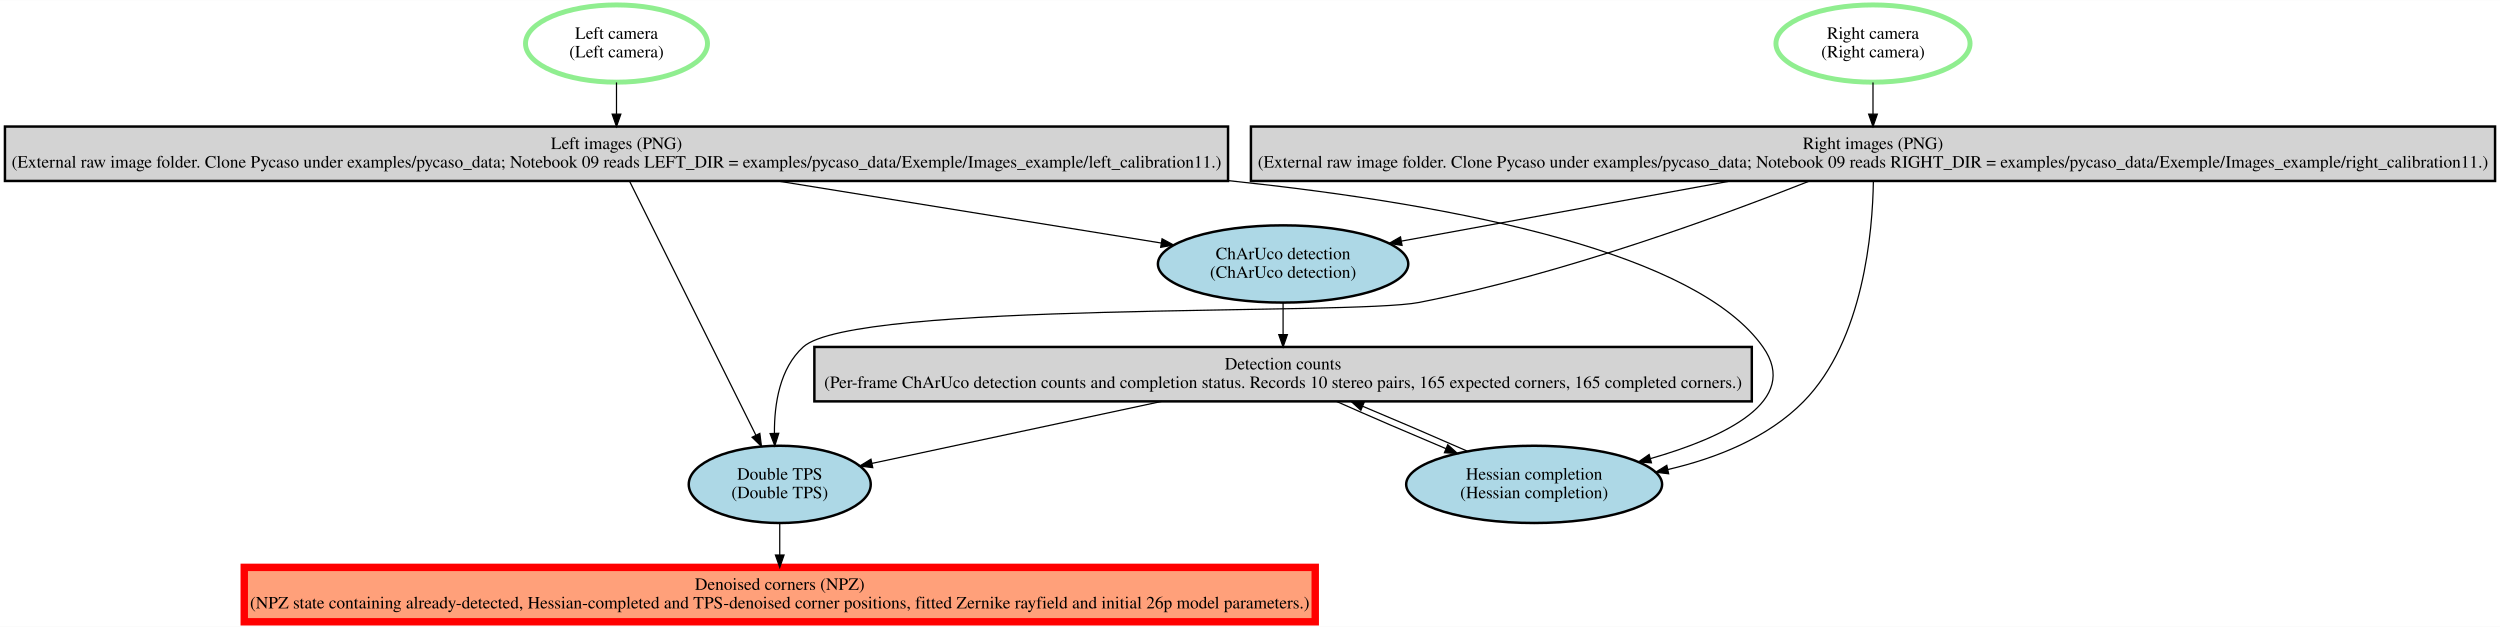
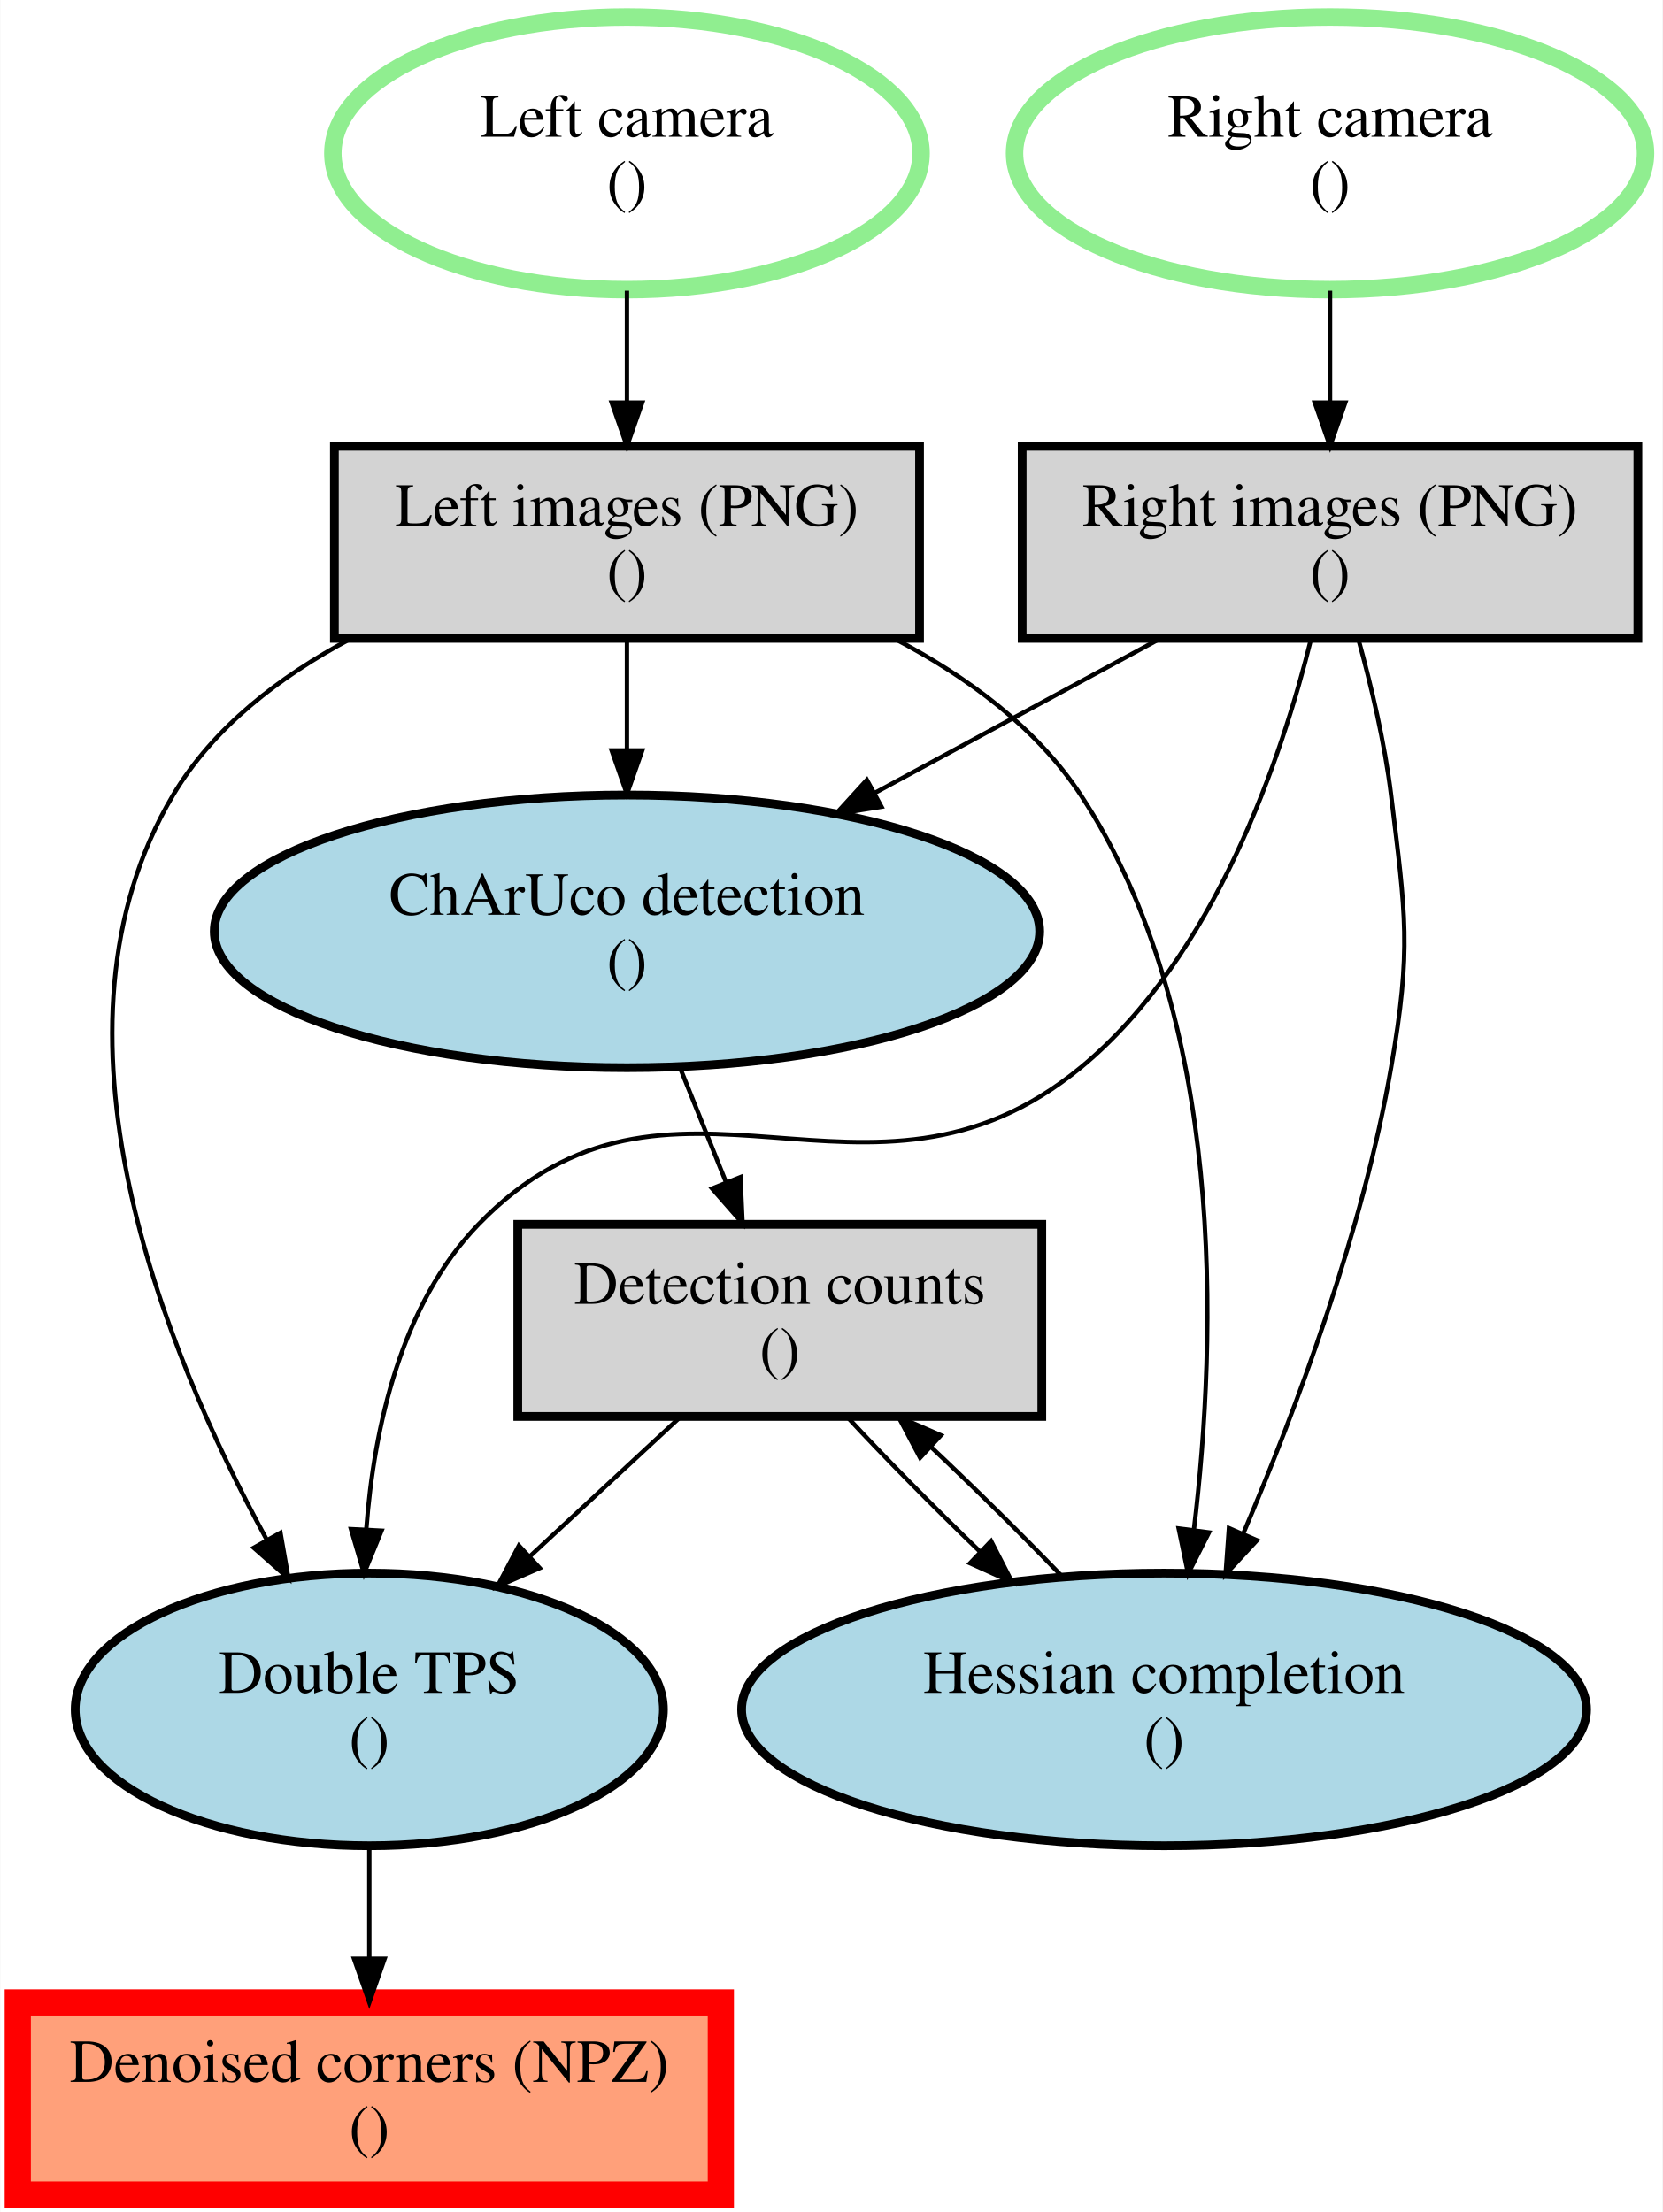
- <svg xmlns="http://www.w3.org/2000/svg" width="2022pt" height="507pt" viewBox="0.00 0.00 2021.50 506.68">
+ <svg xmlns="http://www.w3.org/2000/svg" width="381pt" height="507pt" viewBox="0.00 0.00 380.62 506.68">
  <g id="graph0" class="graph" transform="scale(1 1) rotate(0) translate(4 502.68)">
-     <polygon fill="white" stroke="transparent" points="-4,4 -4,-502.68 2017.5,-502.68 2017.5,4 -4,4" />
+     <polygon fill="white" stroke="transparent" points="-4,4 -4,-502.68 376.62,-502.68 376.62,4 -4,4" />
    <g id="node1" class="node">
-       <ellipse fill="white" stroke="lightgreen" stroke-width="4" cx="494.5" cy="-467.56" rx="73.58" ry="31.23" />
-       <text text-anchor="middle" x="494.5" y="-471.36" font-family="Times,serif" font-size="14.00">Left camera</text>
-       <text text-anchor="middle" x="494.5" y="-456.36" font-family="Times,serif" font-size="14.00">(Left camera)</text>
+       <ellipse fill="white" stroke="lightgreen" stroke-width="4" cx="139.5" cy="-467.56" rx="67.35" ry="31.23" />
+       <text text-anchor="middle" x="139.5" y="-471.36" font-family="Times,serif" font-size="14.00">Left camera</text>
+       <text text-anchor="middle" x="139.5" y="-456.36" font-family="Times,serif" font-size="14.00">()</text>
    </g>
    <g id="node6" class="node">
-       <polygon fill="lightgrey" stroke="black" stroke-width="2" points="989,-400.45 0,-400.45 0,-356.45 989,-356.45 989,-400.45" />
-       <text text-anchor="middle" x="494.5" y="-382.25" font-family="Times,serif" font-size="14.00">Left images (PNG)</text>
-       <text text-anchor="middle" x="494.5" y="-367.25" font-family="Times,serif" font-size="14.00">(External raw image folder. Clone Pycaso under examples/pycaso_data; Notebook 09 reads LEFT_DIR = examples/pycaso_data/Exemple/Images_example/left_calibration11.)</text>
+       <polygon fill="lightgrey" stroke="black" stroke-width="2" points="206.5,-400.45 72.5,-400.45 72.5,-356.45 206.5,-356.45 206.5,-400.45" />
+       <text text-anchor="middle" x="139.5" y="-382.25" font-family="Times,serif" font-size="14.00">Left images (PNG)</text>
+       <text text-anchor="middle" x="139.5" y="-367.25" font-family="Times,serif" font-size="14.00">()</text>
    </g>
    <g id="edge9" class="edge">
-       <path fill="none" stroke="black" d="M494.5,-436.1C494.5,-427.82 494.5,-418.84 494.5,-410.53" />
-       <polygon fill="black" stroke="black" points="498,-410.46 494.5,-400.46 491,-410.46 498,-410.46" />
+       <path fill="none" stroke="black" d="M139.5,-436.1C139.5,-427.82 139.5,-418.84 139.5,-410.53" />
+       <polygon fill="black" stroke="black" points="143,-410.46 139.5,-400.46 136,-410.46 143,-410.46" />
    </g>
    <g id="node2" class="node">
-       <ellipse fill="white" stroke="lightgreen" stroke-width="4" cx="1510.5" cy="-467.56" rx="78.48" ry="31.23" />
-       <text text-anchor="middle" x="1510.5" y="-471.36" font-family="Times,serif" font-size="14.00">Right camera</text>
-       <text text-anchor="middle" x="1510.5" y="-456.36" font-family="Times,serif" font-size="14.00">(Right camera)</text>
+       <ellipse fill="white" stroke="lightgreen" stroke-width="4" cx="300.5" cy="-467.56" rx="72.25" ry="31.23" />
+       <text text-anchor="middle" x="300.5" y="-471.36" font-family="Times,serif" font-size="14.00">Right camera</text>
+       <text text-anchor="middle" x="300.5" y="-456.36" font-family="Times,serif" font-size="14.00">()</text>
    </g>
    <g id="node7" class="node">
-       <polygon fill="lightgrey" stroke="black" stroke-width="2" points="2013.5,-400.45 1007.5,-400.45 1007.5,-356.45 2013.5,-356.45 2013.5,-400.45" />
-       <text text-anchor="middle" x="1510.5" y="-382.25" font-family="Times,serif" font-size="14.00">Right images (PNG)</text>
-       <text text-anchor="middle" x="1510.5" y="-367.25" font-family="Times,serif" font-size="14.00">(External raw image folder. Clone Pycaso under examples/pycaso_data; Notebook 09 reads RIGHT_DIR = examples/pycaso_data/Exemple/Images_example/right_calibration11.)</text>
+       <polygon fill="lightgrey" stroke="black" stroke-width="2" points="371,-400.45 230,-400.45 230,-356.45 371,-356.45 371,-400.45" />
+       <text text-anchor="middle" x="300.5" y="-382.25" font-family="Times,serif" font-size="14.00">Right images (PNG)</text>
+       <text text-anchor="middle" x="300.5" y="-367.25" font-family="Times,serif" font-size="14.00">()</text>
    </g>
    <g id="edge10" class="edge">
-       <path fill="none" stroke="black" d="M1510.5,-436.1C1510.5,-427.82 1510.5,-418.84 1510.5,-410.53" />
-       <polygon fill="black" stroke="black" points="1514,-410.46 1510.5,-400.46 1507,-410.46 1514,-410.46" />
+       <path fill="none" stroke="black" d="M300.5,-436.1C300.5,-427.82 300.5,-418.84 300.5,-410.53" />
+       <polygon fill="black" stroke="black" points="304,-410.46 300.5,-400.46 297,-410.46 304,-410.46" />
    </g>
    <g id="node3" class="node">
-       <ellipse fill="lightblue" stroke="black" stroke-width="2" cx="1033.5" cy="-289.34" rx="101.23" ry="31.23" />
-       <text text-anchor="middle" x="1033.5" y="-293.14" font-family="Times,serif" font-size="14.00">ChArUco detection</text>
-       <text text-anchor="middle" x="1033.5" y="-278.14" font-family="Times,serif" font-size="14.00">(ChArUco detection)</text>
+       <ellipse fill="lightblue" stroke="black" stroke-width="2" cx="139.5" cy="-289.34" rx="94.51" ry="31.23" />
+       <text text-anchor="middle" x="139.5" y="-293.14" font-family="Times,serif" font-size="14.00">ChArUco detection</text>
+       <text text-anchor="middle" x="139.5" y="-278.14" font-family="Times,serif" font-size="14.00">()</text>
    </g>
    <g id="node8" class="node">
-       <polygon fill="lightgrey" stroke="black" stroke-width="2" points="1412.5,-222.23 654.5,-222.23 654.5,-178.23 1412.5,-178.23 1412.5,-222.23" />
-       <text text-anchor="middle" x="1033.5" y="-204.03" font-family="Times,serif" font-size="14.00">Detection counts</text>
-       <text text-anchor="middle" x="1033.5" y="-189.03" font-family="Times,serif" font-size="14.00">(Per-frame ChArUco detection counts and completion status. Records 10 stereo pairs, 165 expected corners, 165 completed corners.)</text>
+       <polygon fill="lightgrey" stroke="black" stroke-width="2" points="234.5,-222.23 114.5,-222.23 114.5,-178.23 234.5,-178.23 234.5,-222.23" />
+       <text text-anchor="middle" x="174.5" y="-204.03" font-family="Times,serif" font-size="14.00">Detection counts</text>
+       <text text-anchor="middle" x="174.5" y="-189.03" font-family="Times,serif" font-size="14.00">()</text>
    </g>
    <g id="edge11" class="edge">
-       <path fill="none" stroke="black" d="M1033.5,-257.87C1033.5,-249.59 1033.5,-240.62 1033.5,-232.3" />
-       <polygon fill="black" stroke="black" points="1037,-232.23 1033.5,-222.23 1030,-232.23 1037,-232.23" />
+       <path fill="none" stroke="black" d="M151.55,-258.36C154.99,-249.78 158.76,-240.41 162.22,-231.8" />
+       <polygon fill="black" stroke="black" points="165.49,-233.05 165.97,-222.47 158.99,-230.44 165.49,-233.05" />
    </g>
    <g id="node4" class="node">
-       <ellipse fill="lightblue" stroke="black" stroke-width="2" cx="1236.5" cy="-111.11" rx="103.48" ry="31.23" />
-       <text text-anchor="middle" x="1236.5" y="-114.91" font-family="Times,serif" font-size="14.00">Hessian completion</text>
-       <text text-anchor="middle" x="1236.5" y="-99.91" font-family="Times,serif" font-size="14.00">(Hessian completion)</text>
+       <ellipse fill="lightblue" stroke="black" stroke-width="2" cx="262.5" cy="-111.11" rx="96.75" ry="31.23" />
+       <text text-anchor="middle" x="262.5" y="-114.91" font-family="Times,serif" font-size="14.00">Hessian completion</text>
+       <text text-anchor="middle" x="262.5" y="-99.91" font-family="Times,serif" font-size="14.00">()</text>
    </g>
    <g id="edge12" class="edge">
-       <path fill="none" stroke="black" d="M1182.8,-137.82C1156.76,-149.31 1125.32,-162.79 1098,-174.2" />
-       <polygon fill="black" stroke="black" points="1096.41,-171.07 1088.52,-178.14 1099.1,-177.53 1096.41,-171.07" />
+       <path fill="none" stroke="black" d="M239.17,-141.56C229.97,-151.12 219.26,-161.7 209.21,-171.16" />
+       <polygon fill="black" stroke="black" points="206.63,-168.77 201.68,-178.14 211.39,-173.91 206.63,-168.77" />
    </g>
    <g id="node5" class="node">
-       <ellipse fill="lightblue" stroke="black" stroke-width="2" cx="626.5" cy="-111.11" rx="73.58" ry="31.23" />
-       <text text-anchor="middle" x="626.5" y="-114.91" font-family="Times,serif" font-size="14.00">Double TPS</text>
-       <text text-anchor="middle" x="626.5" y="-99.91" font-family="Times,serif" font-size="14.00">(Double TPS)</text>
+       <ellipse fill="lightblue" stroke="black" stroke-width="2" cx="80.5" cy="-111.11" rx="67.35" ry="31.23" />
+       <text text-anchor="middle" x="80.5" y="-114.91" font-family="Times,serif" font-size="14.00">Double TPS</text>
+       <text text-anchor="middle" x="80.5" y="-99.91" font-family="Times,serif" font-size="14.00">()</text>
    </g>
    <g id="node9" class="node">
-       <polygon fill="#ffa07a" stroke="red" stroke-width="6" points="1059.5,-44 193.5,-44 193.5,0 1059.5,0 1059.5,-44" />
-       <text text-anchor="middle" x="626.5" y="-25.8" font-family="Times,serif" font-size="14.00">Denoised corners (NPZ)</text>
-       <text text-anchor="middle" x="626.5" y="-10.8" font-family="Times,serif" font-size="14.00">(NPZ state containing already-detected, Hessian-completed and TPS-denoised corner positions, fitted Zernike rayfield and initial 26p model parameters.)</text>
+       <polygon fill="#ffa07a" stroke="red" stroke-width="6" points="161,-44 0,-44 0,0 161,0 161,-44" />
+       <text text-anchor="middle" x="80.5" y="-25.8" font-family="Times,serif" font-size="14.00">Denoised corners (NPZ)</text>
+       <text text-anchor="middle" x="80.5" y="-10.8" font-family="Times,serif" font-size="14.00">()</text>
    </g>
    <g id="edge13" class="edge">
-       <path fill="none" stroke="black" d="M626.5,-79.64C626.5,-71.37 626.5,-62.39 626.5,-54.08" />
-       <polygon fill="black" stroke="black" points="630,-54 626.5,-44 623,-54 630,-54" />
+       <path fill="none" stroke="black" d="M80.5,-79.64C80.5,-71.37 80.5,-62.39 80.5,-54.08" />
+       <polygon fill="black" stroke="black" points="84,-54 80.5,-44 77,-54 84,-54" />
    </g>
    <g id="edge1" class="edge">
-       <path fill="none" stroke="black" d="M624.63,-356.42C720.17,-340.98 847.95,-320.33 935.07,-306.25" />
-       <polygon fill="black" stroke="black" points="935.65,-309.7 944.96,-304.65 934.53,-302.79 935.65,-309.7" />
+       <path fill="none" stroke="black" d="M139.5,-356.36C139.5,-348.69 139.5,-339.74 139.5,-330.94" />
+       <polygon fill="black" stroke="black" points="143,-330.78 139.5,-320.78 136,-330.78 143,-330.78" />
    </g>
    <g id="edge3" class="edge">
-       <path fill="none" stroke="black" d="M989.27,-356.72C1181.41,-336.56 1368.26,-297.5 1421.5,-222.23 1452.43,-178.49 1390.74,-149.21 1330.44,-131.91" />
-       <polygon fill="black" stroke="black" points="1331.36,-128.53 1320.78,-129.23 1329.49,-135.28 1331.36,-128.53" />
+       <path fill="none" stroke="black" d="M200.89,-356.32C217.3,-347.72 233.29,-336.04 243.5,-320.45 276.66,-269.87 274.72,-196.93 269.31,-152.13" />
+       <polygon fill="black" stroke="black" points="272.78,-151.66 268,-142.2 265.84,-152.57 272.78,-151.66" />
    </g>
    <g id="edge6" class="edge">
-       <path fill="none" stroke="black" d="M505.08,-356.19C527.27,-311.57 578.98,-207.63 607.23,-150.84" />
-       <polygon fill="black" stroke="black" points="610.4,-152.33 611.72,-141.82 604.13,-149.21 610.4,-152.33" />
+       <path fill="none" stroke="black" d="M76.12,-356.31C60.08,-347.78 44.79,-336.13 35.5,-320.45 3.81,-266.95 33.12,-193.91 56.99,-150.04" />
+       <polygon fill="black" stroke="black" points="60.15,-151.58 61.98,-141.14 54.04,-148.15 60.15,-151.58" />
    </g>
    <g id="edge2" class="edge">
-       <path fill="none" stroke="black" d="M1395.34,-356.42C1313.94,-341.55 1206.1,-321.86 1129.38,-307.85" />
-       <polygon fill="black" stroke="black" points="1129.7,-304.35 1119.24,-306 1128.44,-311.24 1129.7,-304.35" />
+       <path fill="none" stroke="black" d="M261.53,-356.36C241.98,-345.79 217.94,-332.78 196.38,-321.12" />
+       <polygon fill="black" stroke="black" points="197.78,-317.89 187.31,-316.21 194.44,-324.05 197.78,-317.89" />
    </g>
    <g id="edge4" class="edge">
-       <path fill="none" stroke="black" d="M1510.81,-356.19C1510.21,-315.84 1503.03,-227.76 1454.5,-178.23 1425.54,-148.67 1383.83,-132.23 1344.64,-123.12" />
-       <polygon fill="black" stroke="black" points="1345.26,-119.67 1334.74,-120.96 1343.76,-126.51 1345.26,-119.67" />
+       <path fill="none" stroke="black" d="M306.99,-356.29C309.92,-345.65 313.04,-332.49 314.5,-320.45 317.82,-293 319.2,-285.48 314.5,-258.23 308.04,-220.8 292.91,-180.26 280.63,-151.4" />
+       <polygon fill="black" stroke="black" points="283.78,-149.86 276.59,-142.08 277.35,-152.64 283.78,-149.86" />
    </g>
    <g id="edge7" class="edge">
-       <path fill="none" stroke="black" d="M1459.28,-356.43C1389.29,-328.72 1259.22,-280.86 1143.5,-258.23 1089.05,-247.58 686.62,-259.47 645.5,-222.23 626.53,-205.04 622.07,-176.31 622.2,-152.5" />
-       <polygon fill="black" stroke="black" points="625.7,-152.42 622.52,-142.31 618.7,-152.2 625.7,-152.42" />
+       <path fill="none" stroke="black" d="M296.18,-356.41C289.56,-329.58 274.29,-283.64 243.5,-258.23 194.61,-217.88 149.6,-267.76 105.5,-222.23 87.76,-203.91 81.59,-175.78 79.82,-152.53" />
+       <polygon fill="black" stroke="black" points="83.3,-152.06 79.29,-142.25 76.31,-152.42 83.3,-152.06" />
    </g>
    <g id="edge5" class="edge">
-       <path fill="none" stroke="black" d="M1076.76,-178.14C1102.47,-166.69 1135.64,-152.39 1165.12,-140.02" />
-       <polygon fill="black" stroke="black" points="1166.66,-143.17 1174.54,-136.08 1163.96,-136.71 1166.66,-143.17" />
+       <path fill="none" stroke="black" d="M189.92,-178.14C198.48,-168.89 209.44,-157.79 220.27,-147.34" />
+       <polygon fill="black" stroke="black" points="222.89,-149.68 227.72,-140.25 218.06,-144.61 222.89,-149.68" />
    </g>
    <g id="edge8" class="edge">
-       <path fill="none" stroke="black" d="M935.24,-178.19C863.19,-162.77 766.86,-142.15 701.08,-128.08" />
-       <polygon fill="black" stroke="black" points="701.71,-124.63 691.2,-125.96 700.25,-131.48 701.71,-124.63" />
+       <path fill="none" stroke="black" d="M151.75,-178.14C141.4,-168.55 128.91,-156.97 117.29,-146.2" />
+       <polygon fill="black" stroke="black" points="119.52,-143.5 109.81,-139.27 114.76,-148.64 119.52,-143.5" />
    </g>
  </g>
</svg>
